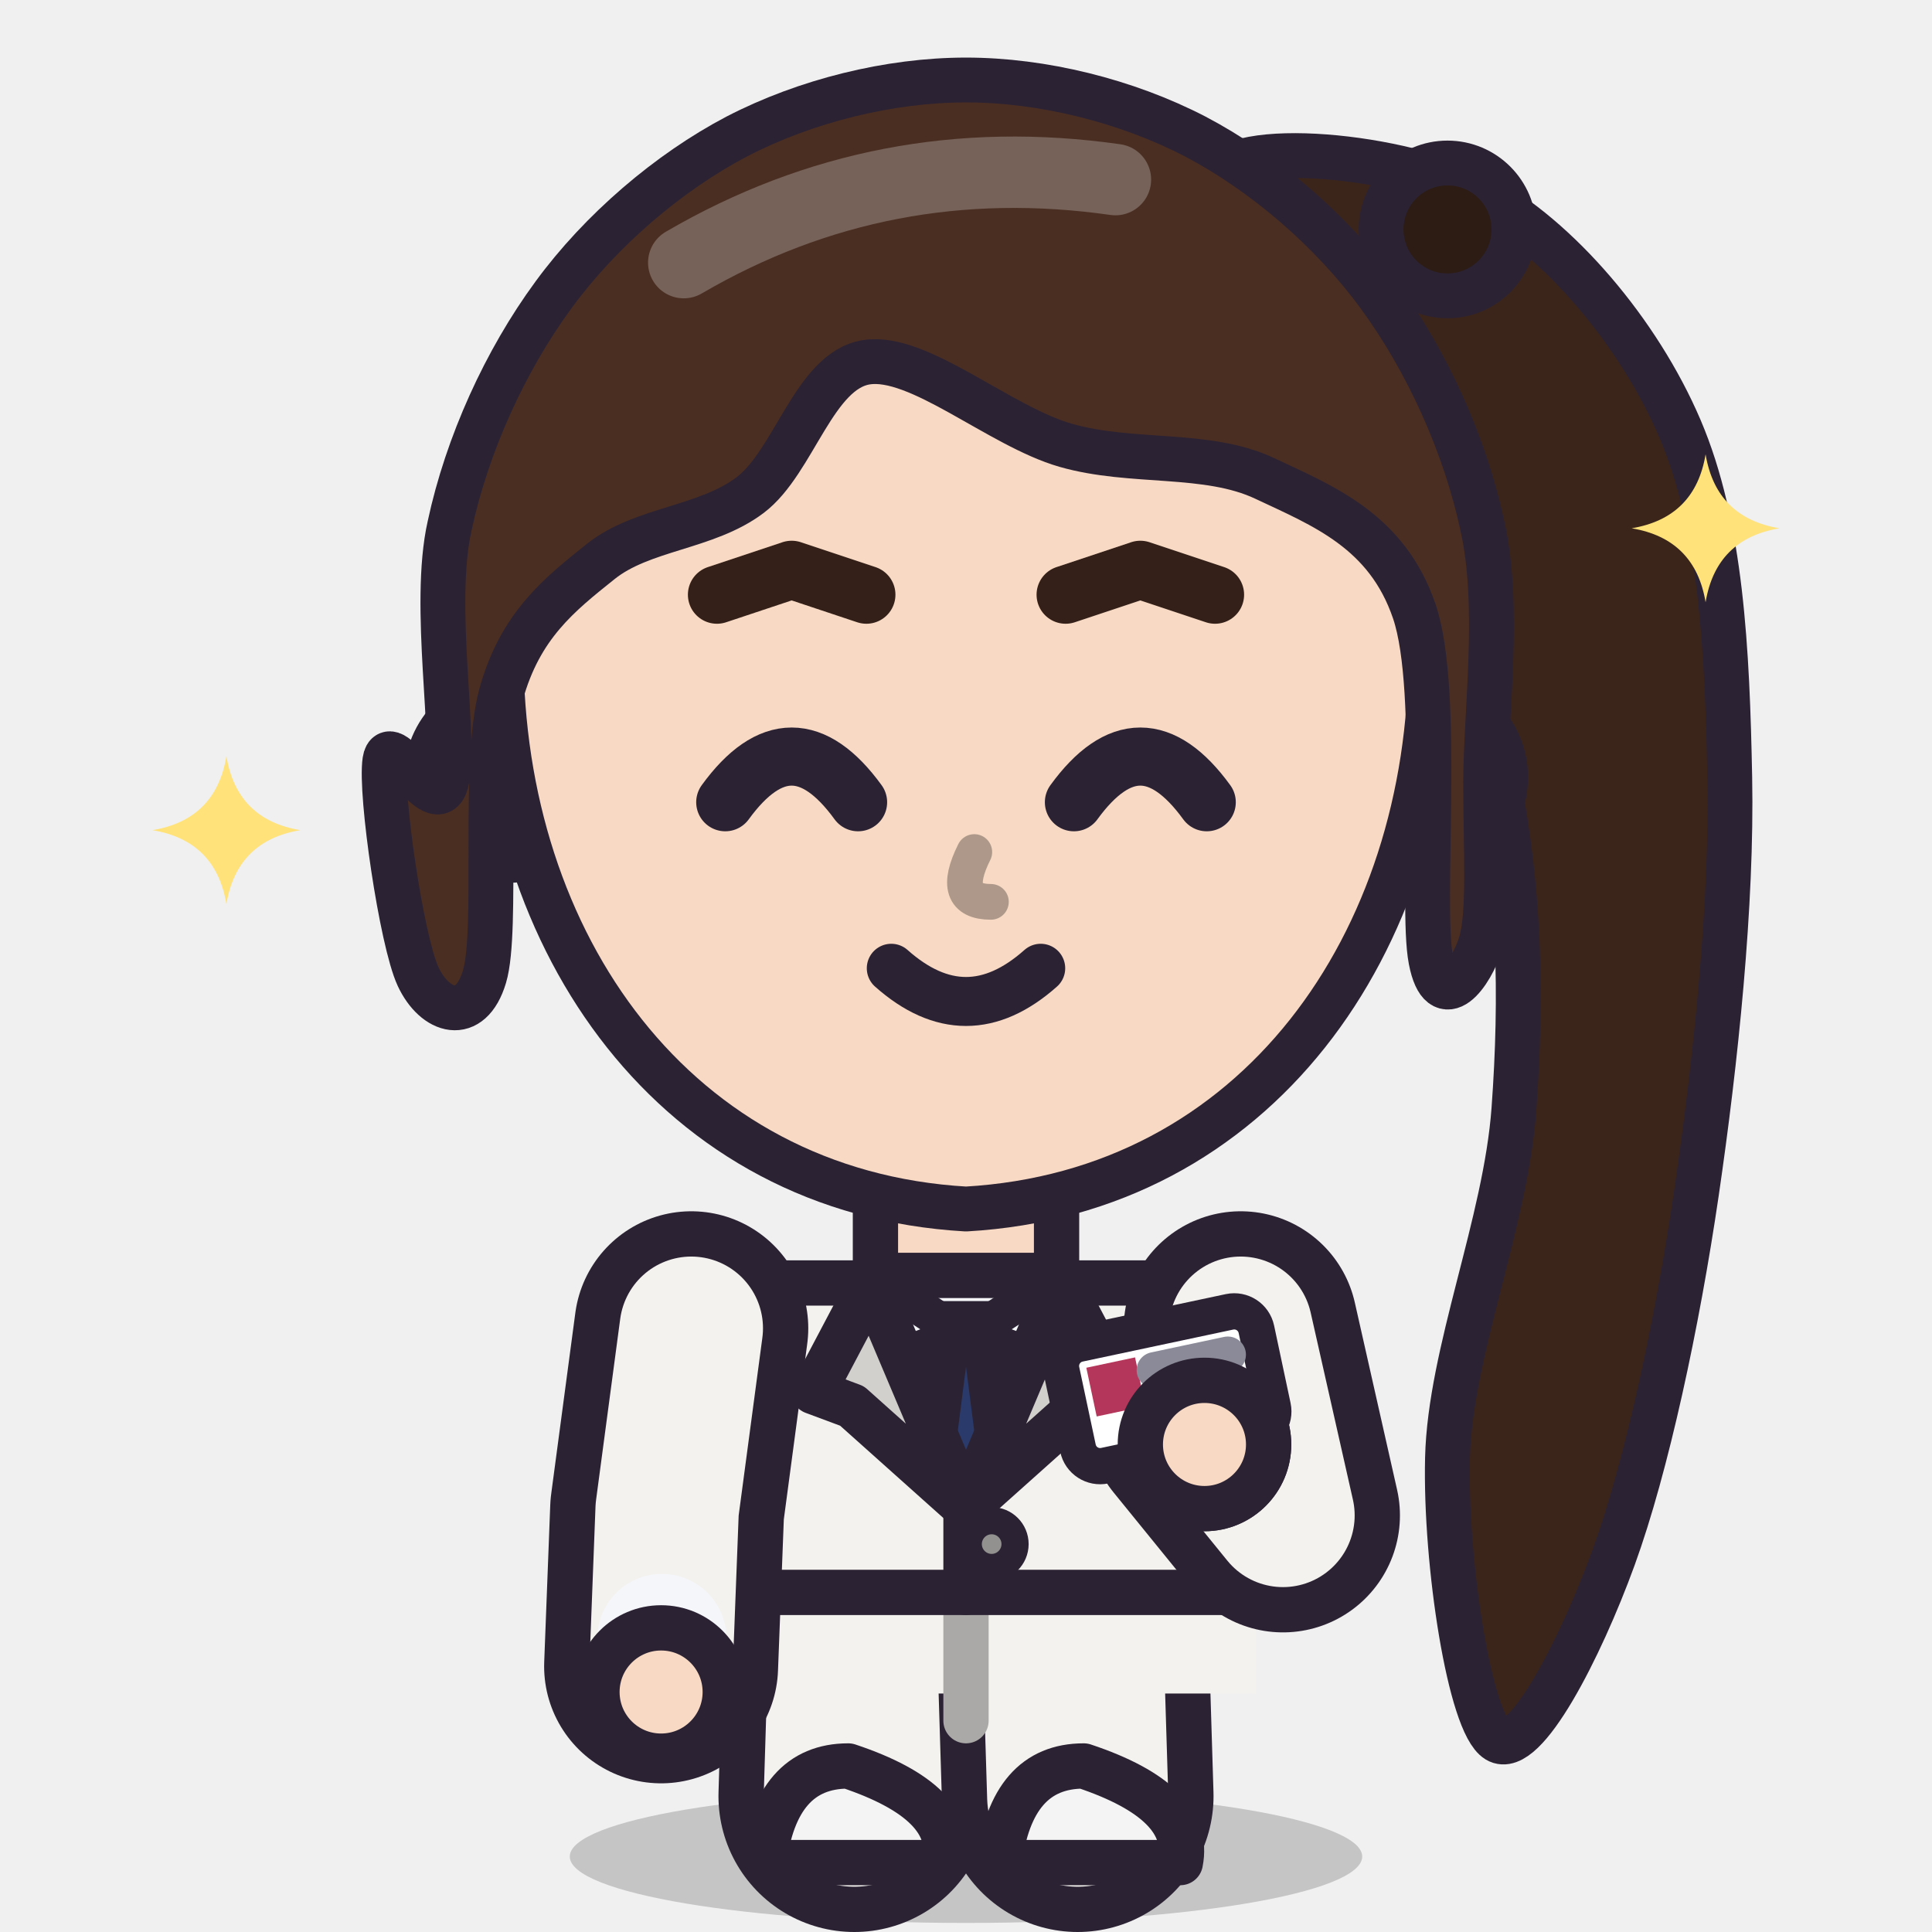
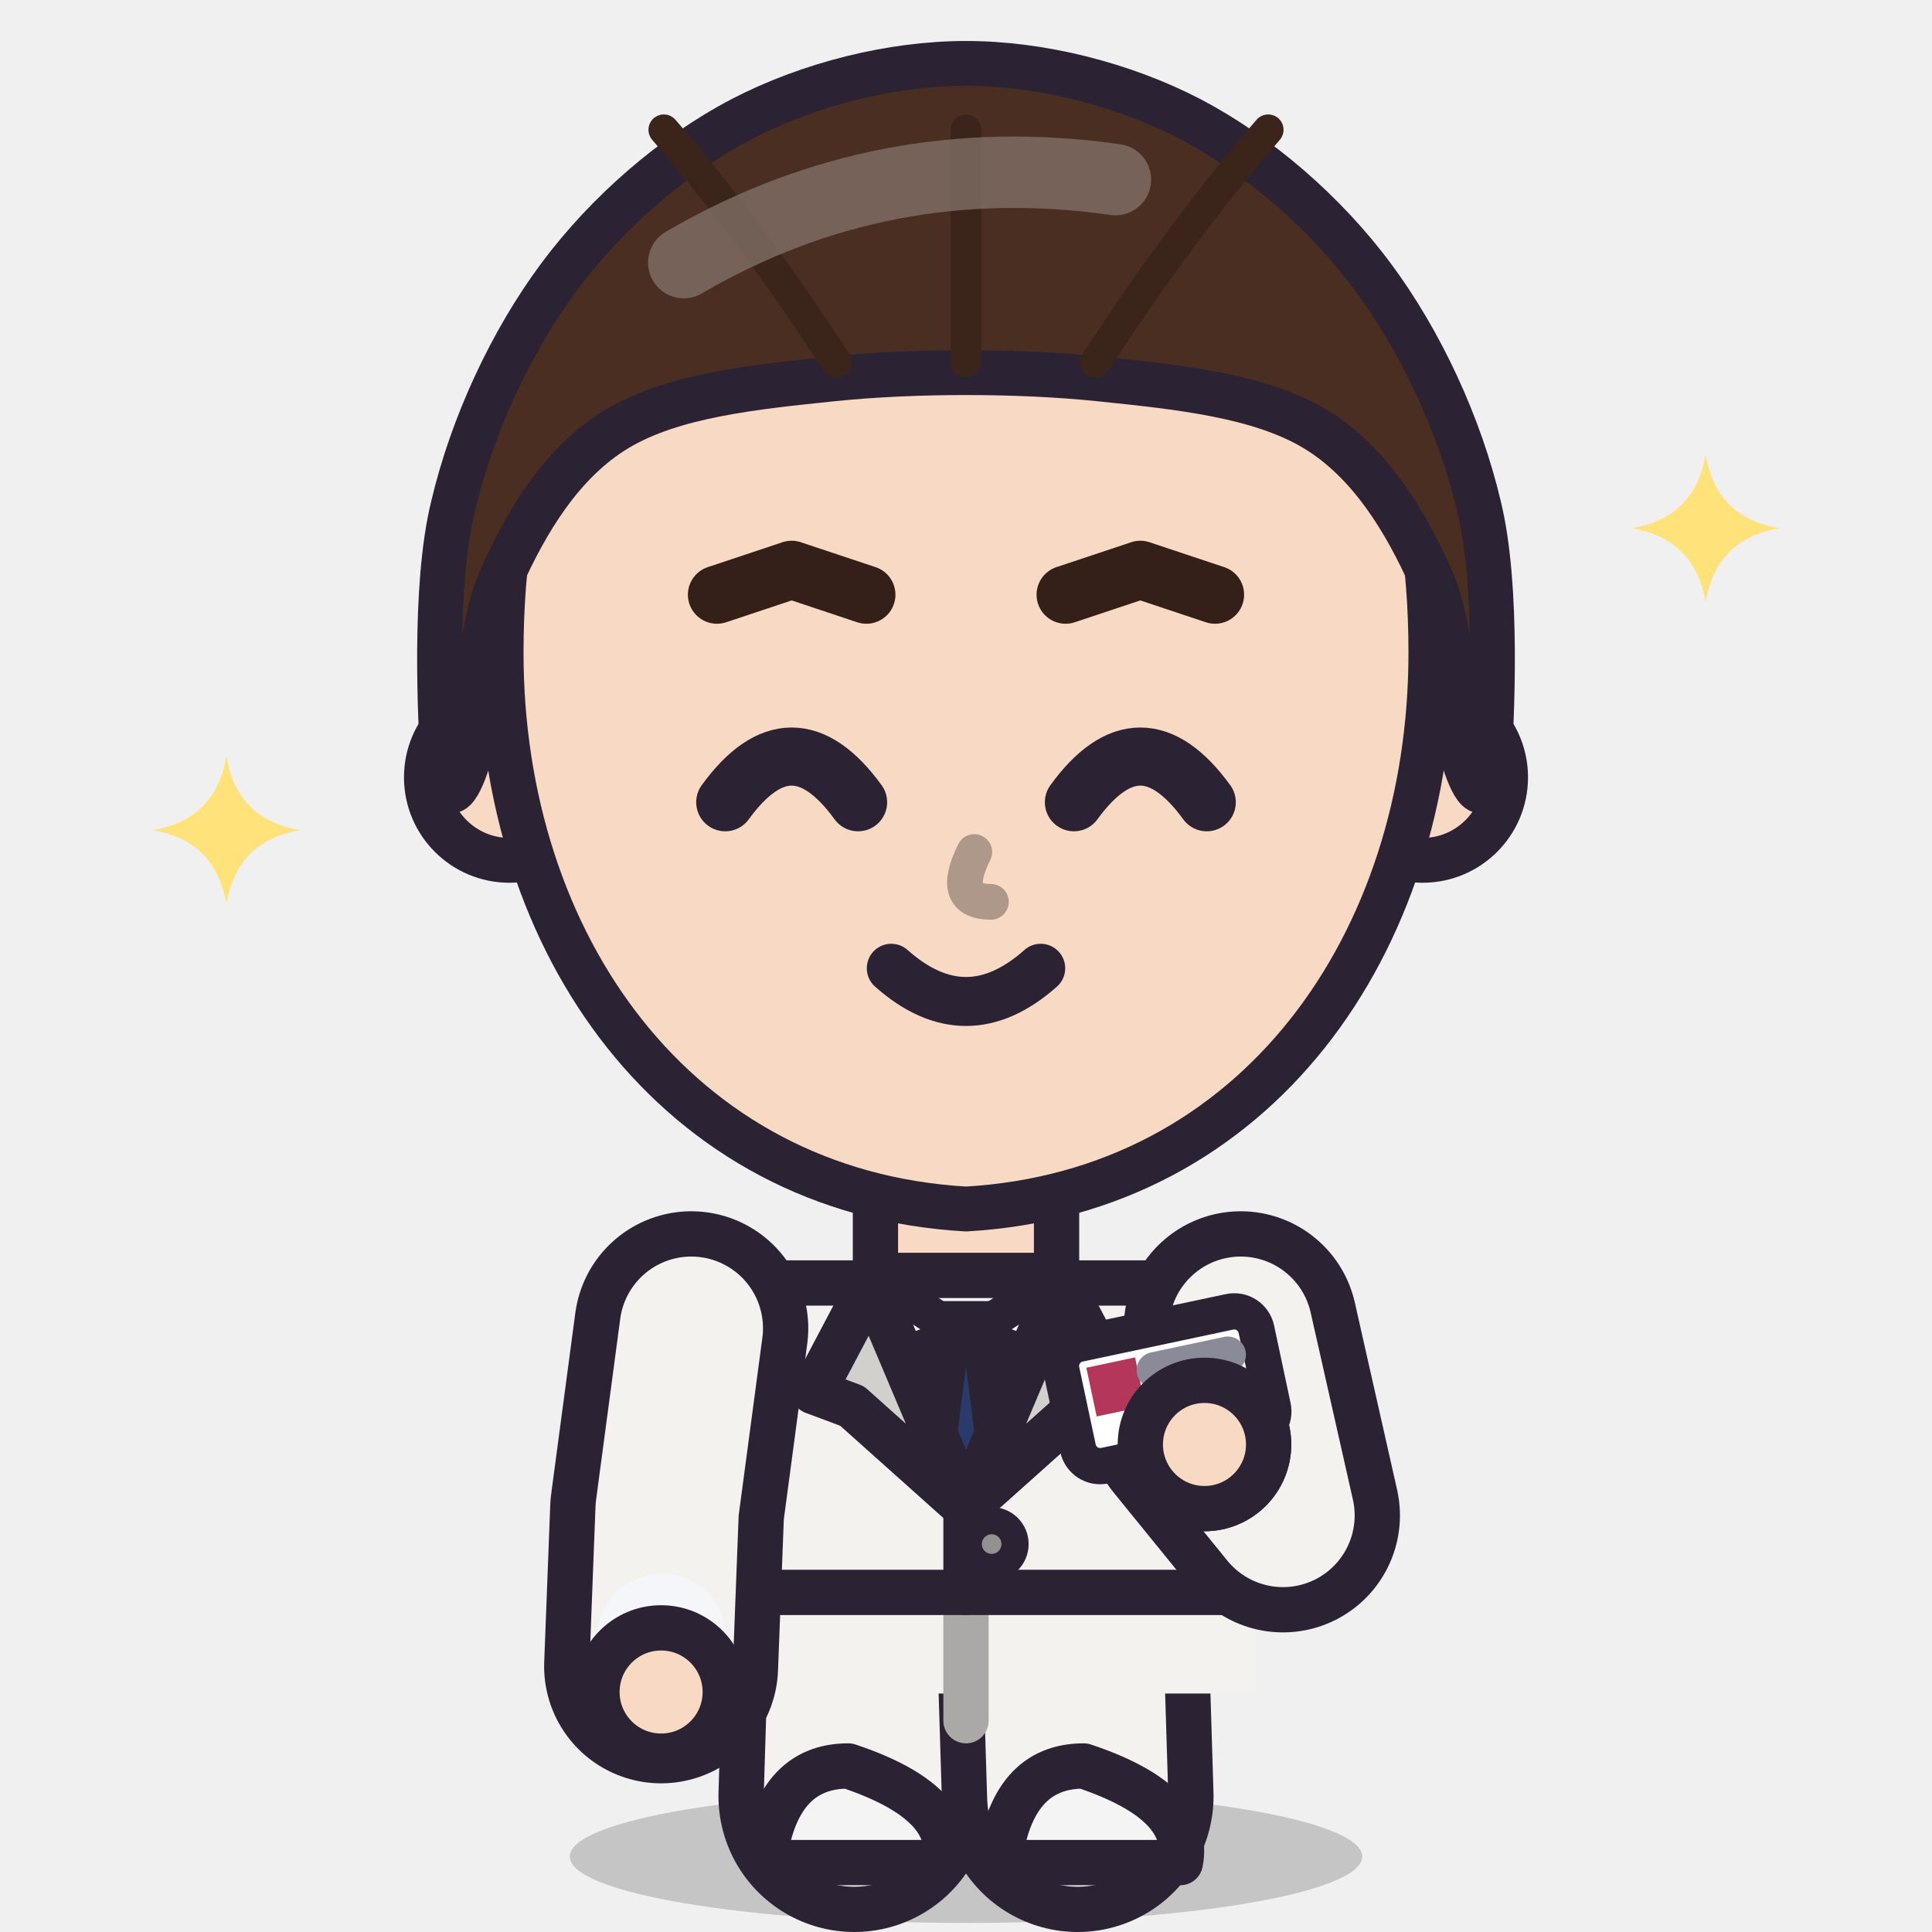
<svg xmlns="http://www.w3.org/2000/svg" viewBox="0 0 256 256" width="128" height="128">
  <ellipse cx="128" cy="246" rx="52.5" ry="8.8" fill="#000000" opacity="0.18" />
-   <g transform="translate(128,92) scale(1.1)">
-     <path d="M30,-62 C32,-67 52.7,-65 62,-60 C71.3,-55 81,-43.7 86,-32 C91,-20.3 91.7,-5.3 92,10 C92.3,25.3 90.3,44.3 88,60 C85.7,75.7 82,93 78,104 C74,115 67.3,128 64,126 C60.7,124 57.7,104.7 58,92 C58.3,79.3 65,63.7 66,50 C67,36.3 66.7,23.3 64,10 C61.3,-3.3 55.7,-18 50,-30 C44.3,-42 28,-57 30,-62Z" fill="#3b251b" stroke="#2b2233" stroke-width="5.4" stroke-linejoin="round" stroke-linecap="round" />
-     <circle cx="58" cy="-56" r="8" fill="#2c1c14" stroke="#2b2233" stroke-width="5.4" stroke-linejoin="round" stroke-linecap="round" />
-   </g>
+   <g transform="translate(128,92) scale(1.1)" />
  <path d="M114,212 L113.2,238" fill="none" stroke="#2b2233" stroke-width="36" stroke-linecap="round" stroke-linejoin="round" />
  <path d="M114,212 L113.2,238" fill="none" stroke="#f4f2ee" stroke-width="24" stroke-linecap="round" stroke-linejoin="round" />
  <path d="M142,212 L142.8,238" fill="none" stroke="#2b2233" stroke-width="36" stroke-linecap="round" stroke-linejoin="round" />
  <path d="M142,212 L142.8,238" fill="none" stroke="#f4f2ee" stroke-width="24" stroke-linecap="round" stroke-linejoin="round" />
  <rect x="89.6" y="206.4" width="76.8" height="18" rx="0" fill="#f4f2ee" />
  <path d="M128,213.6 L128,228" fill="none" stroke="#aba9a7" stroke-width="6" stroke-linecap="round" stroke-linejoin="round" />
  <path d="M101.2,246.8 Q102.8,234 112.4,234 Q126.8,238.8 125.2,246.8Z" fill="#f4f4f4" stroke="#2b2233" stroke-width="6" stroke-linejoin="round" stroke-linecap="round" />
  <path d="M132.4,246.8 Q134,234 143.6,234 Q158,238.8 156.4,246.8Z" fill="#f4f4f4" stroke="#2b2233" stroke-width="6" stroke-linejoin="round" stroke-linecap="round" />
  <rect x="116" y="150" width="24" height="26" rx="0" fill="#f7d9c4" stroke="#2b2233" stroke-width="6" stroke-linejoin="round" stroke-linecap="round" />
  <rect x="119" y="150" width="18" height="11.7" rx="0" fill="#d2b8a7" />
  <path d="M100.7,170 L155.3,170 Q170,170 170,184.7 L164,204 L168,211 L88,211 L92,204 L86,184.7 Q86,170 100.7,170Z" fill="#f4f2ee" stroke="#2b2233" stroke-width="6" stroke-linejoin="round" stroke-linecap="round" />
  <path d="M115.4,169 L140.6,169 L128,199.8Z" fill="#f4f6fa" stroke="#2b2233" stroke-width="6" stroke-linejoin="round" stroke-linecap="round" />
  <path d="M115.4,169 L127.2,176.7 L119.6,179.6Z" fill="#f4f6fa" stroke="#2b2233" stroke-width="4.8" stroke-linejoin="round" stroke-linecap="round" />
  <path d="M140.6,169 L128.8,176.7 L136.4,179.6Z" fill="#f4f6fa" stroke="#2b2233" stroke-width="4.8" stroke-linejoin="round" stroke-linecap="round" />
  <path d="M125.1,174.8 L130.9,174.8 L130.1,178.6 L125.9,178.6Z" fill="#24315a" stroke="#2b2233" stroke-width="4.8" stroke-linejoin="round" stroke-linecap="round" />
  <path d="M125.9,178.6 L130.1,178.6 L132.2,195 L128,198.8 L123.8,195Z" fill="#2a3a6a" stroke="#2b2233" stroke-width="4.8" stroke-linejoin="round" stroke-linecap="round" />
  <path d="M115.4,170 L107.8,184.4 L112.9,186.3 L128,199.8Z" fill="#d2d0cd" stroke="#2b2233" stroke-width="6" stroke-linejoin="round" stroke-linecap="round" />
  <path d="M140.6,170 L148.2,184.4 L143.1,186.3 L128,199.8Z" fill="#d2d0cd" stroke="#2b2233" stroke-width="6" stroke-linejoin="round" stroke-linecap="round" />
  <path d="M128,199.8 L128,211" fill="none" stroke="#2b2233" stroke-width="6" stroke-linecap="round" stroke-linejoin="round" />
  <circle cx="131.4" cy="204.6" r="3.1" fill="#92918f" stroke="#2b2233" stroke-width="3.6" stroke-linejoin="round" stroke-linecap="round" />
  <path d="M91.6,176 L88.4,200 L87.6,220.8" fill="none" stroke="#2b2233" stroke-width="31" stroke-linecap="round" stroke-linejoin="round" />
  <path d="M91.6,176 L88.4,200 L87.6,220.8" fill="none" stroke="#f4f2ee" stroke-width="19" stroke-linecap="round" stroke-linejoin="round" />
  <path d="M87.7,217.1 L87.6,220.8" fill="none" stroke="#f4f6fa" stroke-width="17.1" stroke-linecap="round" stroke-linejoin="round" />
  <circle cx="87.6" cy="224.2" r="8.5" fill="#f7d9c4" stroke="#2b2233" stroke-width="6" stroke-linejoin="round" stroke-linecap="round" />
  <path d="M164.4,176 L170,200.8 L159.6,188" fill="none" stroke="#2b2233" stroke-width="31" stroke-linecap="round" stroke-linejoin="round" />
  <path d="M164.4,176 L170,200.8 L159.6,188" fill="none" stroke="#f4f2ee" stroke-width="19" stroke-linecap="round" stroke-linejoin="round" />
  <path d="M161.5,190.3 L159.6,188" fill="none" stroke="#f4f6fa" stroke-width="17.1" stroke-linecap="round" stroke-linejoin="round" />
  <circle cx="159.6" cy="191.4" r="8.5" fill="#f7d9c4" stroke="#2b2233" stroke-width="6" stroke-linejoin="round" stroke-linecap="round" />
  <g transform="rotate(-12 159.6 191.4)">
    <rect x="143.1" y="174.9" width="26.4" height="16.5" rx="3" fill="#ffffff" stroke="#2b2233" stroke-width="4.8" stroke-linejoin="round" stroke-linecap="round" />
    <rect x="146.4" y="178.2" width="6.6" height="6.6" rx="0" fill="#b4365a" />
    <path d="M155.2,180.4 L165.1,180.4" fill="none" stroke="#8a8a99" stroke-width="4.8" stroke-linecap="round" stroke-linejoin="round" />
    <path d="M155.2,184.8 L161.8,184.8" fill="none" stroke="#8a8a99" stroke-width="4.8" stroke-linecap="round" stroke-linejoin="round" />
  </g>
  <circle cx="159.6" cy="191.4" r="8.5" fill="#f7d9c4" stroke="#2b2233" stroke-width="6" stroke-linejoin="round" stroke-linecap="round" />
  <g transform="translate(128,92) scale(1.1)">
    <circle cx="-55" cy="10" r="10" fill="#f7d9c4" stroke="#2b2233" stroke-width="5.4" stroke-linejoin="round" stroke-linecap="round" />
    <circle cx="55" cy="10" r="10" fill="#f7d9c4" stroke="#2b2233" stroke-width="5.4" stroke-linejoin="round" stroke-linecap="round" />
    <path d="M-56,-5 C-56,-50 -30,-62 0,-62 C30,-62 56,-50 56,-5 C56,30 35,60 0,62 C-35,60 -56,30 -56,-5Z" fill="#f7d9c4" stroke="#2b2233" stroke-width="5.4" stroke-linejoin="round" stroke-linecap="round" />
    <path d="M1,19 Q-2,25 3,25" fill="none" stroke="#ad9889" stroke-width="4.3" stroke-linejoin="round" stroke-linecap="round" />
    <path d="M-29,13 Q-21,2 -13,13" fill="none" stroke="#2b2233" stroke-width="7" stroke-linejoin="round" stroke-linecap="round" />
    <path d="M13,13 Q21,2 29,13" fill="none" stroke="#2b2233" stroke-width="7" stroke-linejoin="round" stroke-linecap="round" />
    <path d="M-30,-12 L-21,-15 L-12,-12" fill="none" stroke="#342018" stroke-width="7" stroke-linecap="round" stroke-linejoin="round" />
    <path d="M12,-12 L21,-15 L30,-12" fill="none" stroke="#342018" stroke-width="7" stroke-linecap="round" stroke-linejoin="round" />
    <path d="M-9,33 Q0,41 9,33" fill="none" stroke="#2b2233" stroke-width="5.9" stroke-linejoin="round" stroke-linecap="round" />
-     <path d="M-66,34 C-68,29.7 -70.6,11.9 -70,8 C-69.4,4.1 -63.9,15.3 -62.6,10.6 C-61.3,5.8 -64.4,-10.6 -62.2,-20.3 C-60.1,-30.1 -55.5,-40.2 -49.7,-48.1 C-44,-55.9 -35.8,-62.9 -27.6,-67.2 C-19.3,-71.5 -9.2,-74 0,-74 C9.2,-74 19.3,-71.5 27.6,-67.2 C35.8,-62.9 44,-55.9 49.7,-48.1 C55.5,-40.2 60.1,-30.1 62.2,-20.3 C64.4,-10.6 62.6,2.2 62.6,10.6 C62.6,18.9 63.1,26.4 62,30 C60.9,33.6 57.3,38.7 56,32 C54.7,25.3 57.3,-0.3 54,-10 C50.7,-19.7 43,-22.7 36,-26 C29,-29.3 20,-27.7 12,-30 C4,-32.3 -5.7,-41 -12,-40 C-18.3,-39 -20.7,-28 -26,-24 C-31.3,-20 -39,-20 -44,-16 C-49,-12 -53.7,-8.3 -56,0 C-58.3,8.3 -56.3,28.3 -58,34 C-59.7,39.7 -64,38.3 -66,34Z" fill="#4a2e22" stroke="#2b2233" stroke-width="5.4" stroke-linejoin="round" stroke-linecap="round" />
+     <path d="M-63,8.5 C-63.3,3.4 -64.2,-12.8 -61.8,-22.6 C-59.5,-32.4 -54.8,-42.5 -49,-50.3 C-43.2,-58.1 -35.2,-65 -27,-69.3 C-18.9,-73.5 -9,-76 0,-76 C9,-76 18.9,-73.5 27,-69.3 C35.2,-65 43.2,-58.1 49,-50.3 C54.8,-42.5 59.5,-32.4 61.8,-22.6 C64.2,-12.8 63.3,3.4 63,8.5 C62.7,13.6 61.2,11.8 60,8 C58.8,4.2 59,-7.3 56,-14 C53,-20.7 48.7,-28 42,-32 C35.3,-36 25.7,-37 16,-38 C6.3,-39 -6.3,-39 -16,-38 C-25.7,-37 -35.3,-36 -42,-32 C-48.7,-28 -53,-20.7 -56,-14 C-59,-7.3 -58.8,4.2 -60,8 C-61.2,11.8 -62.7,13.6 -63,8.5Z" fill="#4a2e22" stroke="#2b2233" stroke-width="5.4" stroke-linejoin="round" stroke-linecap="round" />
+     <path d="M-15.6,-40 Q-26,-56 -36.4,-68" fill="none" stroke="#3b251b" stroke-width="3.7" stroke-linejoin="round" stroke-linecap="round" />
+     <path d="M0.0,-40 Q0,-56 0.0,-68" fill="none" stroke="#3b251b" stroke-width="3.7" stroke-linejoin="round" stroke-linecap="round" />
+     <path d="M15.6,-40 Q26,-56 36.4,-68" fill="none" stroke="#3b251b" stroke-width="3.7" stroke-linejoin="round" stroke-linecap="round" />
    <path d="M-34,-52 Q-10,-66 18,-62" fill="none" stroke="#89776f" stroke-width="8.6" stroke-linejoin="round" stroke-linecap="round" opacity="0.7" />
  </g>
  <path d="M30,100.2 Q31.4,108.6 39.8,110 Q31.4,111.4 30,119.8 Q28.6,111.4 20.2,110 Q28.6,108.6 30,100.2Z" fill="#ffe27a" />
  <path d="M226,60.2 Q227.4,68.6 235.8,70 Q227.4,71.4 226,79.8 Q224.6,71.4 216.2,70 Q224.6,68.6 226,60.2Z" fill="#ffe27a" />
</svg>
